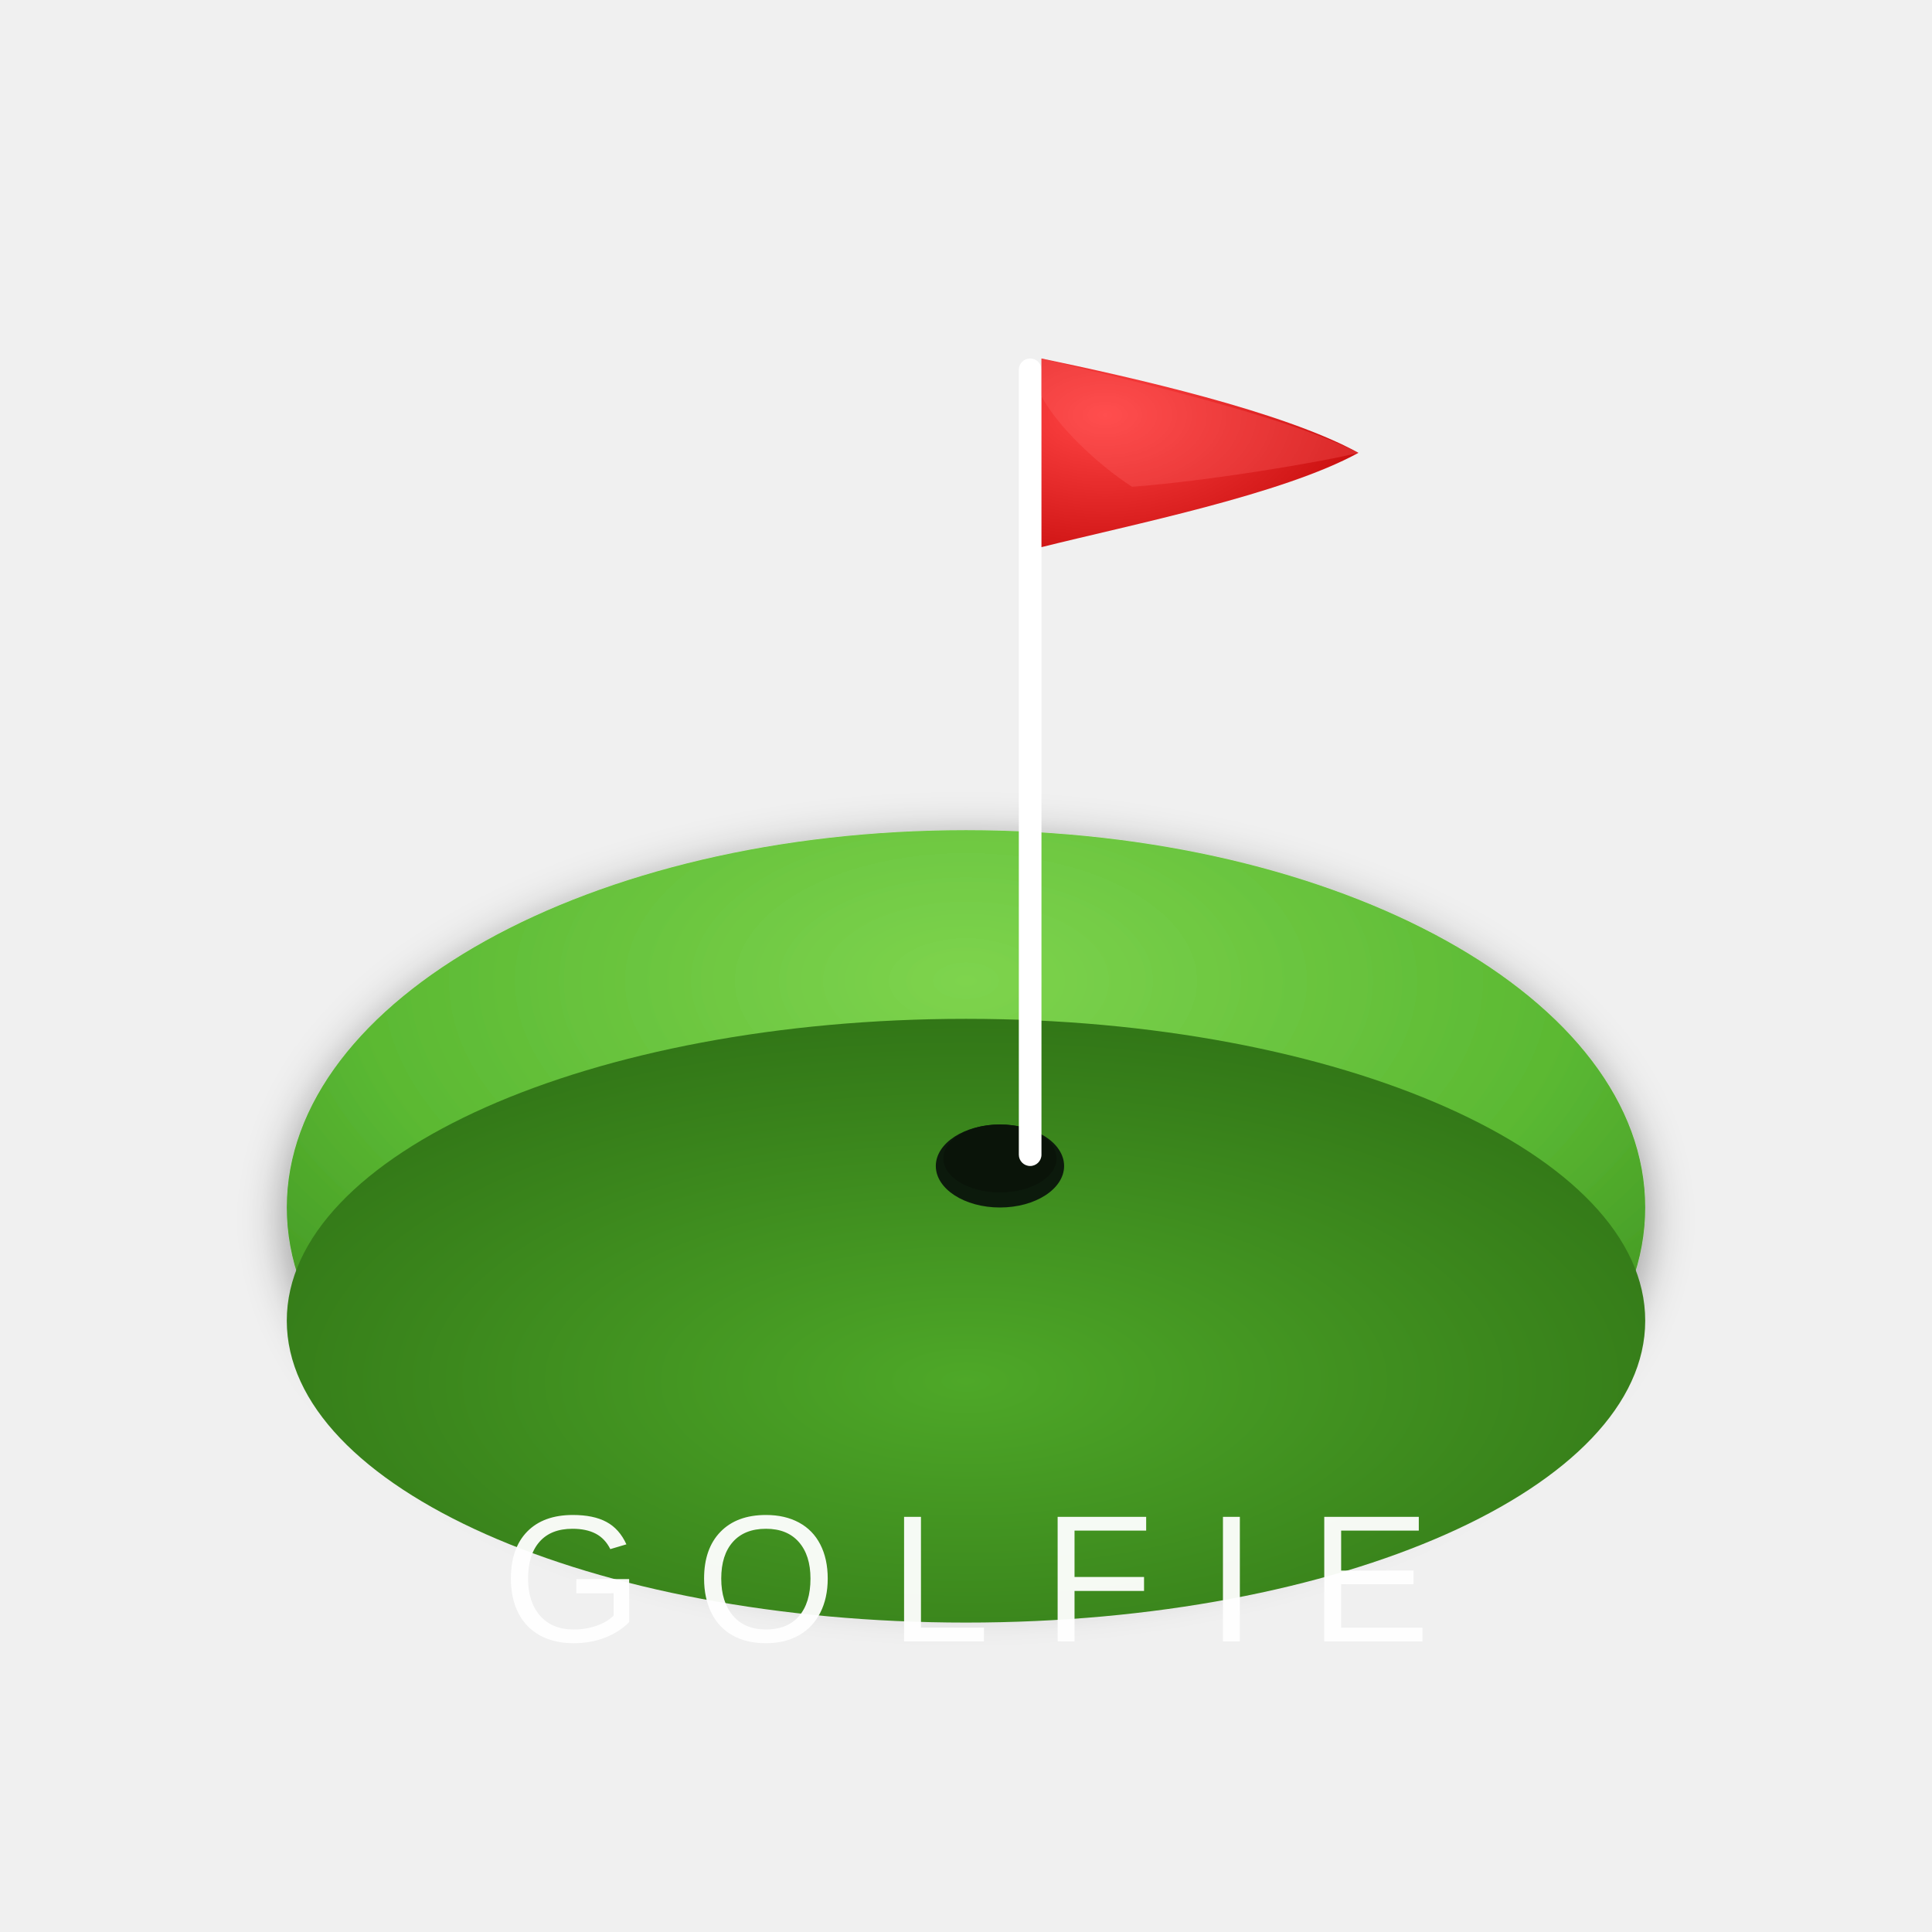
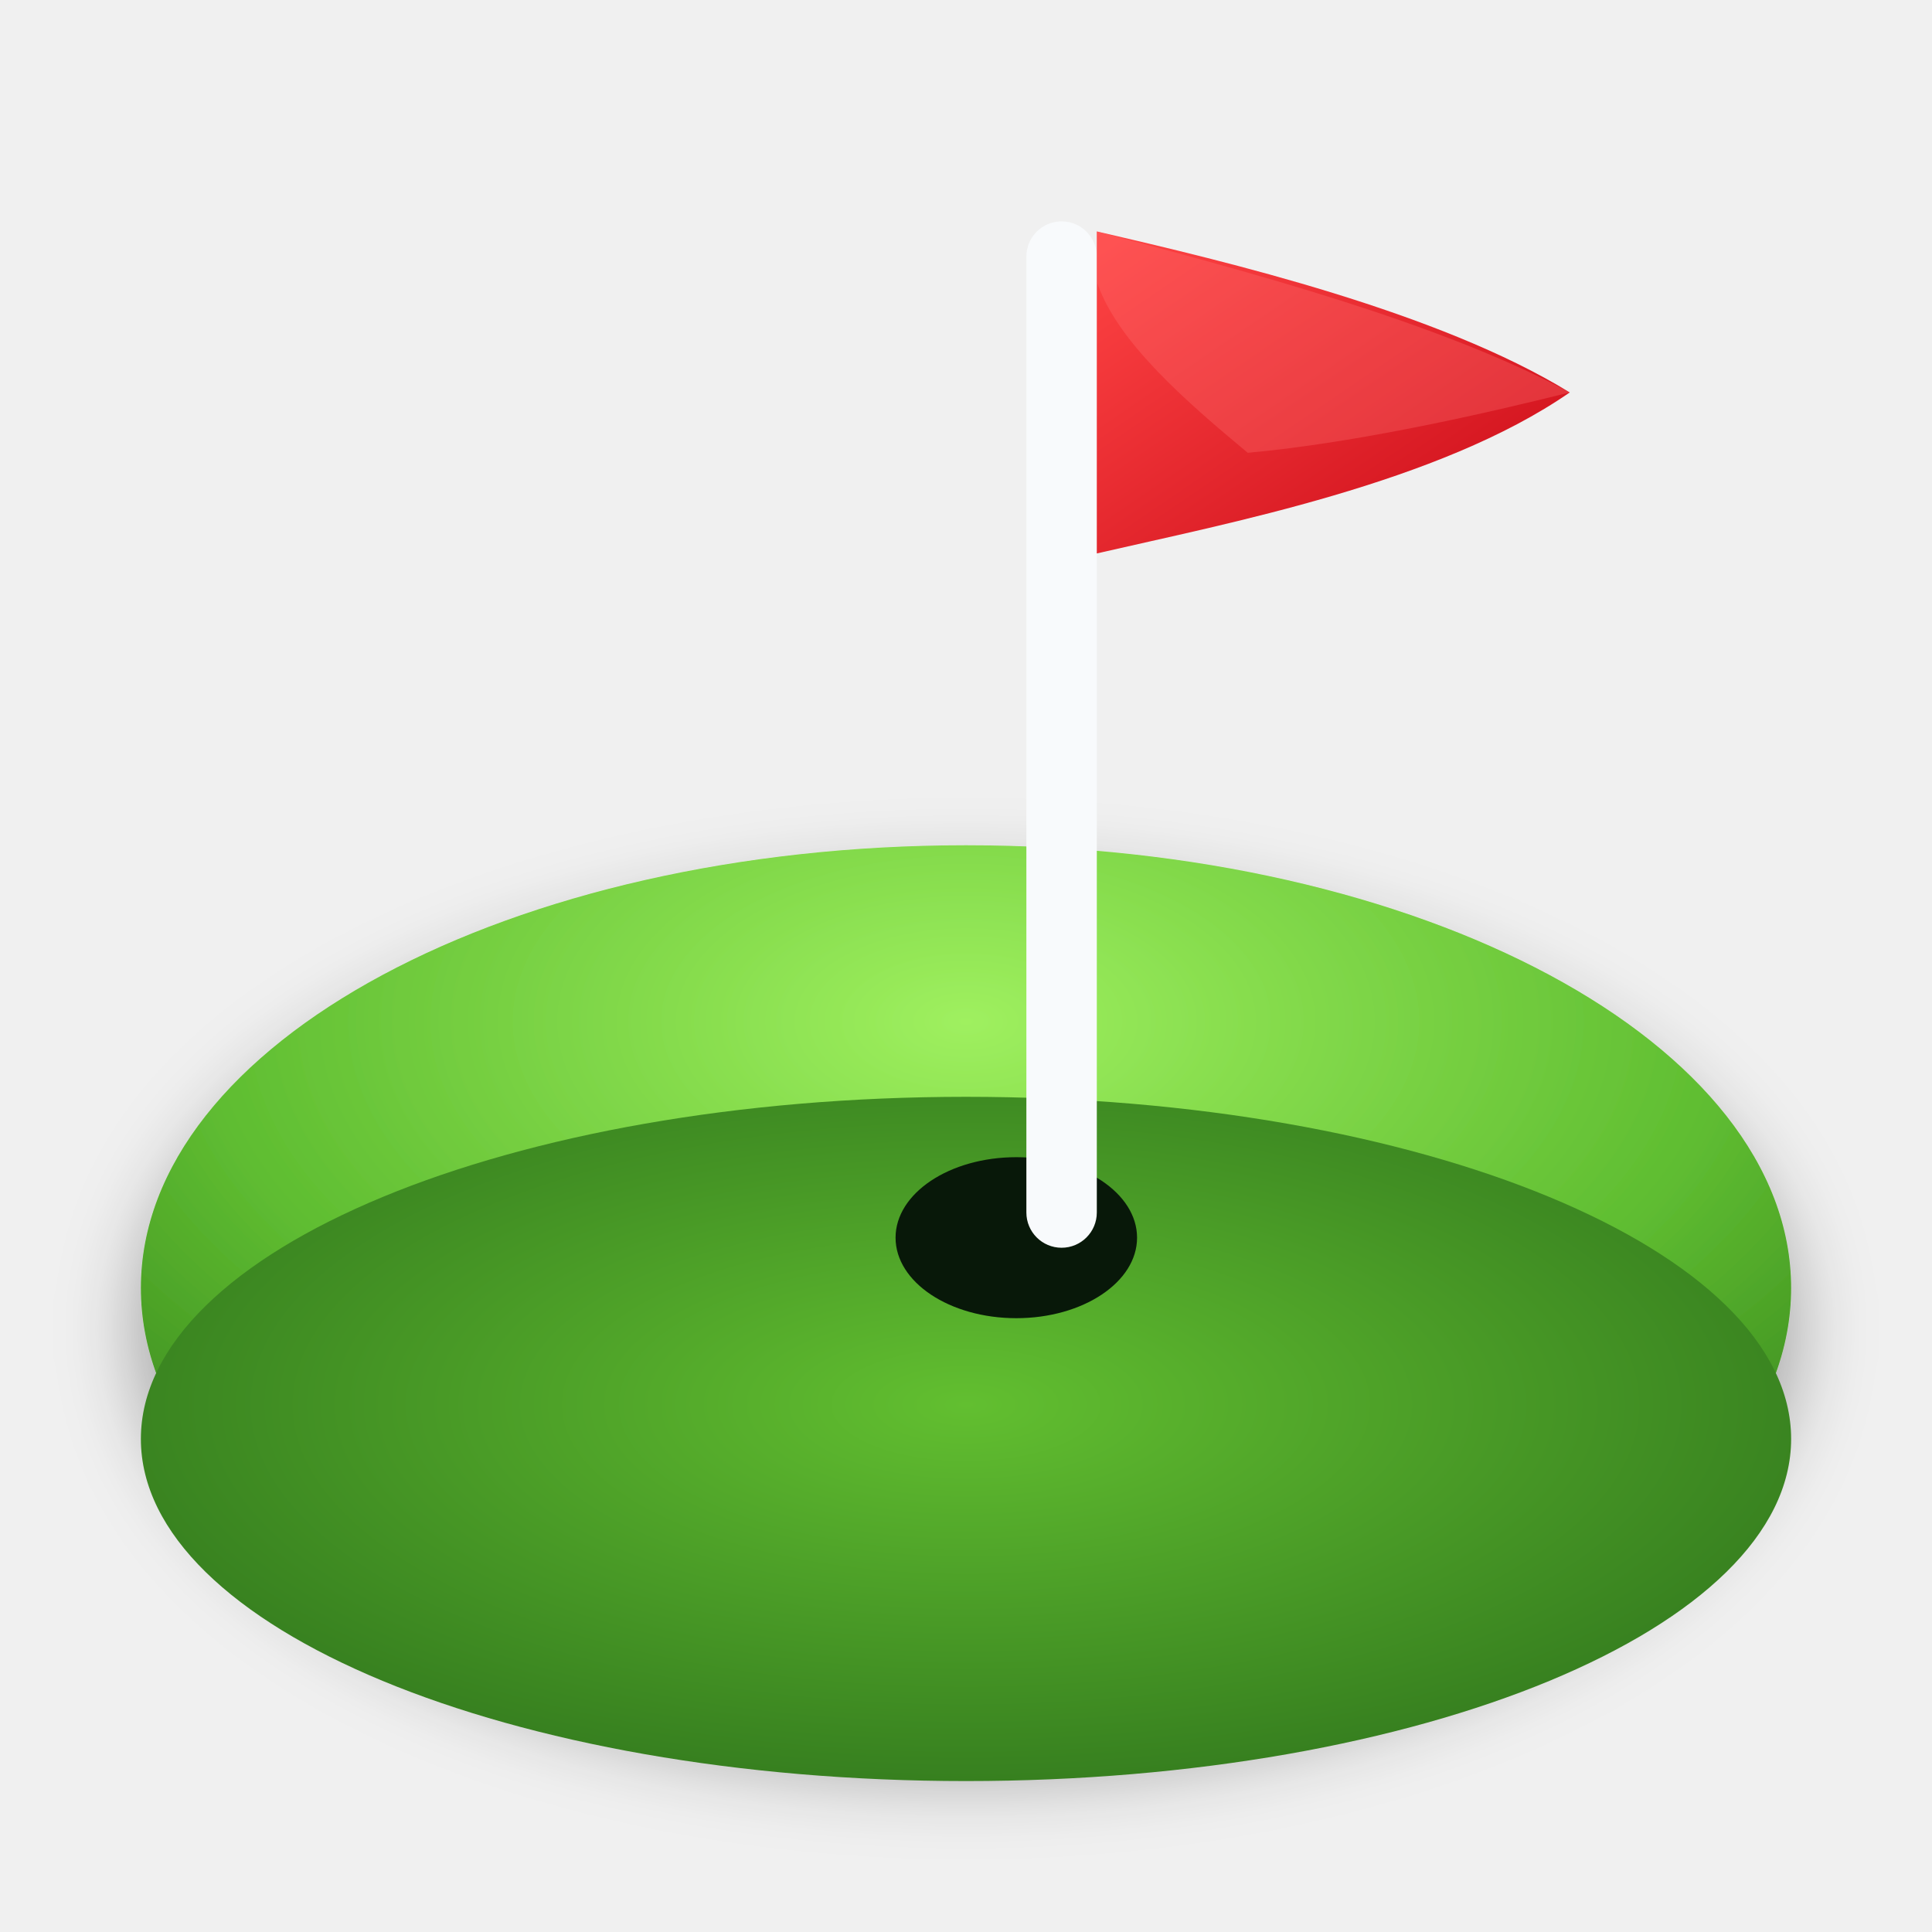
- <svg xmlns="http://www.w3.org/2000/svg" viewBox="0 0 1024 1024">
+ <svg xmlns="http://www.w3.org/2000/svg" viewBox="0 0 192 192">
  <defs>
-     <radialGradient id="bgGrad" cx="50%" cy="30%" r="80%">
-       <stop offset="0%" stop-color="#1e4a20" />
-       <stop offset="100%" stop-color="#0b1e0c" />
+     <radialGradient id="greenTop" cx="50%" cy="20%" r="80%">
+       <stop offset="0%" stop-color="#9ff05f" />
+       <stop offset="58%" stop-color="#5fbd31" />
+       <stop offset="100%" stop-color="#2f7818" />
    </radialGradient>
-     <radialGradient id="hillGrad" cx="50%" cy="20%" r="75%">
-       <stop offset="0%" stop-color="#7ed44e" />
-       <stop offset="60%" stop-color="#5ab832" />
-       <stop offset="100%" stop-color="#3a8a1e" />
+     <radialGradient id="greenFace" cx="50%" cy="45%" r="85%">
+       <stop offset="0%" stop-color="#62bf30" />
+       <stop offset="100%" stop-color="#1f5d16" />
    </radialGradient>
-     <radialGradient id="hillSide" cx="50%" cy="60%" r="70%">
-       <stop offset="0%" stop-color="#4ea828" />
-       <stop offset="100%" stop-color="#2d6e14" />
-     </radialGradient>
-     <radialGradient id="flagGrad" cx="20%" cy="30%" r="80%">
-       <stop offset="0%" stop-color="#ff4444" />
-       <stop offset="100%" stop-color="#cc1111" />
-     </radialGradient>
-     <filter id="hillShadow" x="-10%" y="-10%" width="120%" height="130%">
-       <feDropShadow dx="0" dy="6" stdDeviation="12" flood-color="rgba(0,0,0,0.4)" />
+     <linearGradient id="flag" x1="0" y1="0" x2="1" y2="1">
+       <stop offset="0%" stop-color="#ff4545" />
+       <stop offset="100%" stop-color="#c90916" />
+     </linearGradient>
+     <filter id="softShadow" x="-20%" y="-20%" width="140%" height="150%">
+       <feDropShadow dx="0" dy="4" stdDeviation="4" flood-color="#000" flood-opacity="0.35" />
    </filter>
  </defs>
-   <ellipse cx="512" cy="640" rx="360" ry="200" fill="url(#hillGrad)" filter="url(#hillShadow)" />
-   <ellipse cx="512" cy="700" rx="360" ry="160" fill="url(#hillSide)" />
-   <ellipse cx="530" cy="618" rx="34" ry="22" fill="#0c1a0c" />
-   <ellipse cx="530" cy="614" rx="30" ry="18" fill="#0a1409" />
-   <rect x="540" y="190" width="12" height="428" rx="6" fill="white" />
-   <path d="M552 190 C600 200, 680 218, 720 240 C680 262, 600 278, 552 290 Z" fill="url(#flagGrad)" />
-   <path d="M552 190 C600 202, 680 220, 720 240 C700 245, 640 255, 600 258 C580 245, 560 225, 552 210 Z" fill="rgba(255,100,100,0.3)" />
-   <text x="512" y="870" font-family="'Helvetica Neue', Arial, sans-serif" font-size="96" font-weight="300" fill="white" text-anchor="middle" letter-spacing="28" opacity="0.95">GOLFIE</text>
+   <ellipse cx="96" cy="128" rx="82" ry="44" fill="url(#greenTop)" filter="url(#softShadow)" />
+   <ellipse cx="96" cy="143" rx="82" ry="34" fill="url(#greenFace)" />
+   <ellipse cx="101" cy="123" rx="12" ry="8" fill="#081809" />
+   <rect x="102" y="22" width="7" height="102" rx="3.5" fill="#f8fafc" />
+   <path d="M109 23 C122 26 143 31 156 39 C143 48 122 52 109 55 Z" fill="url(#flag)" />
+   <path d="M109 23 C124 27 143 32 156 39 C148 41 135 44 124 45 C118 40 111 34 109 28 Z" fill="#ff7070" opacity="0.32" />
</svg>
